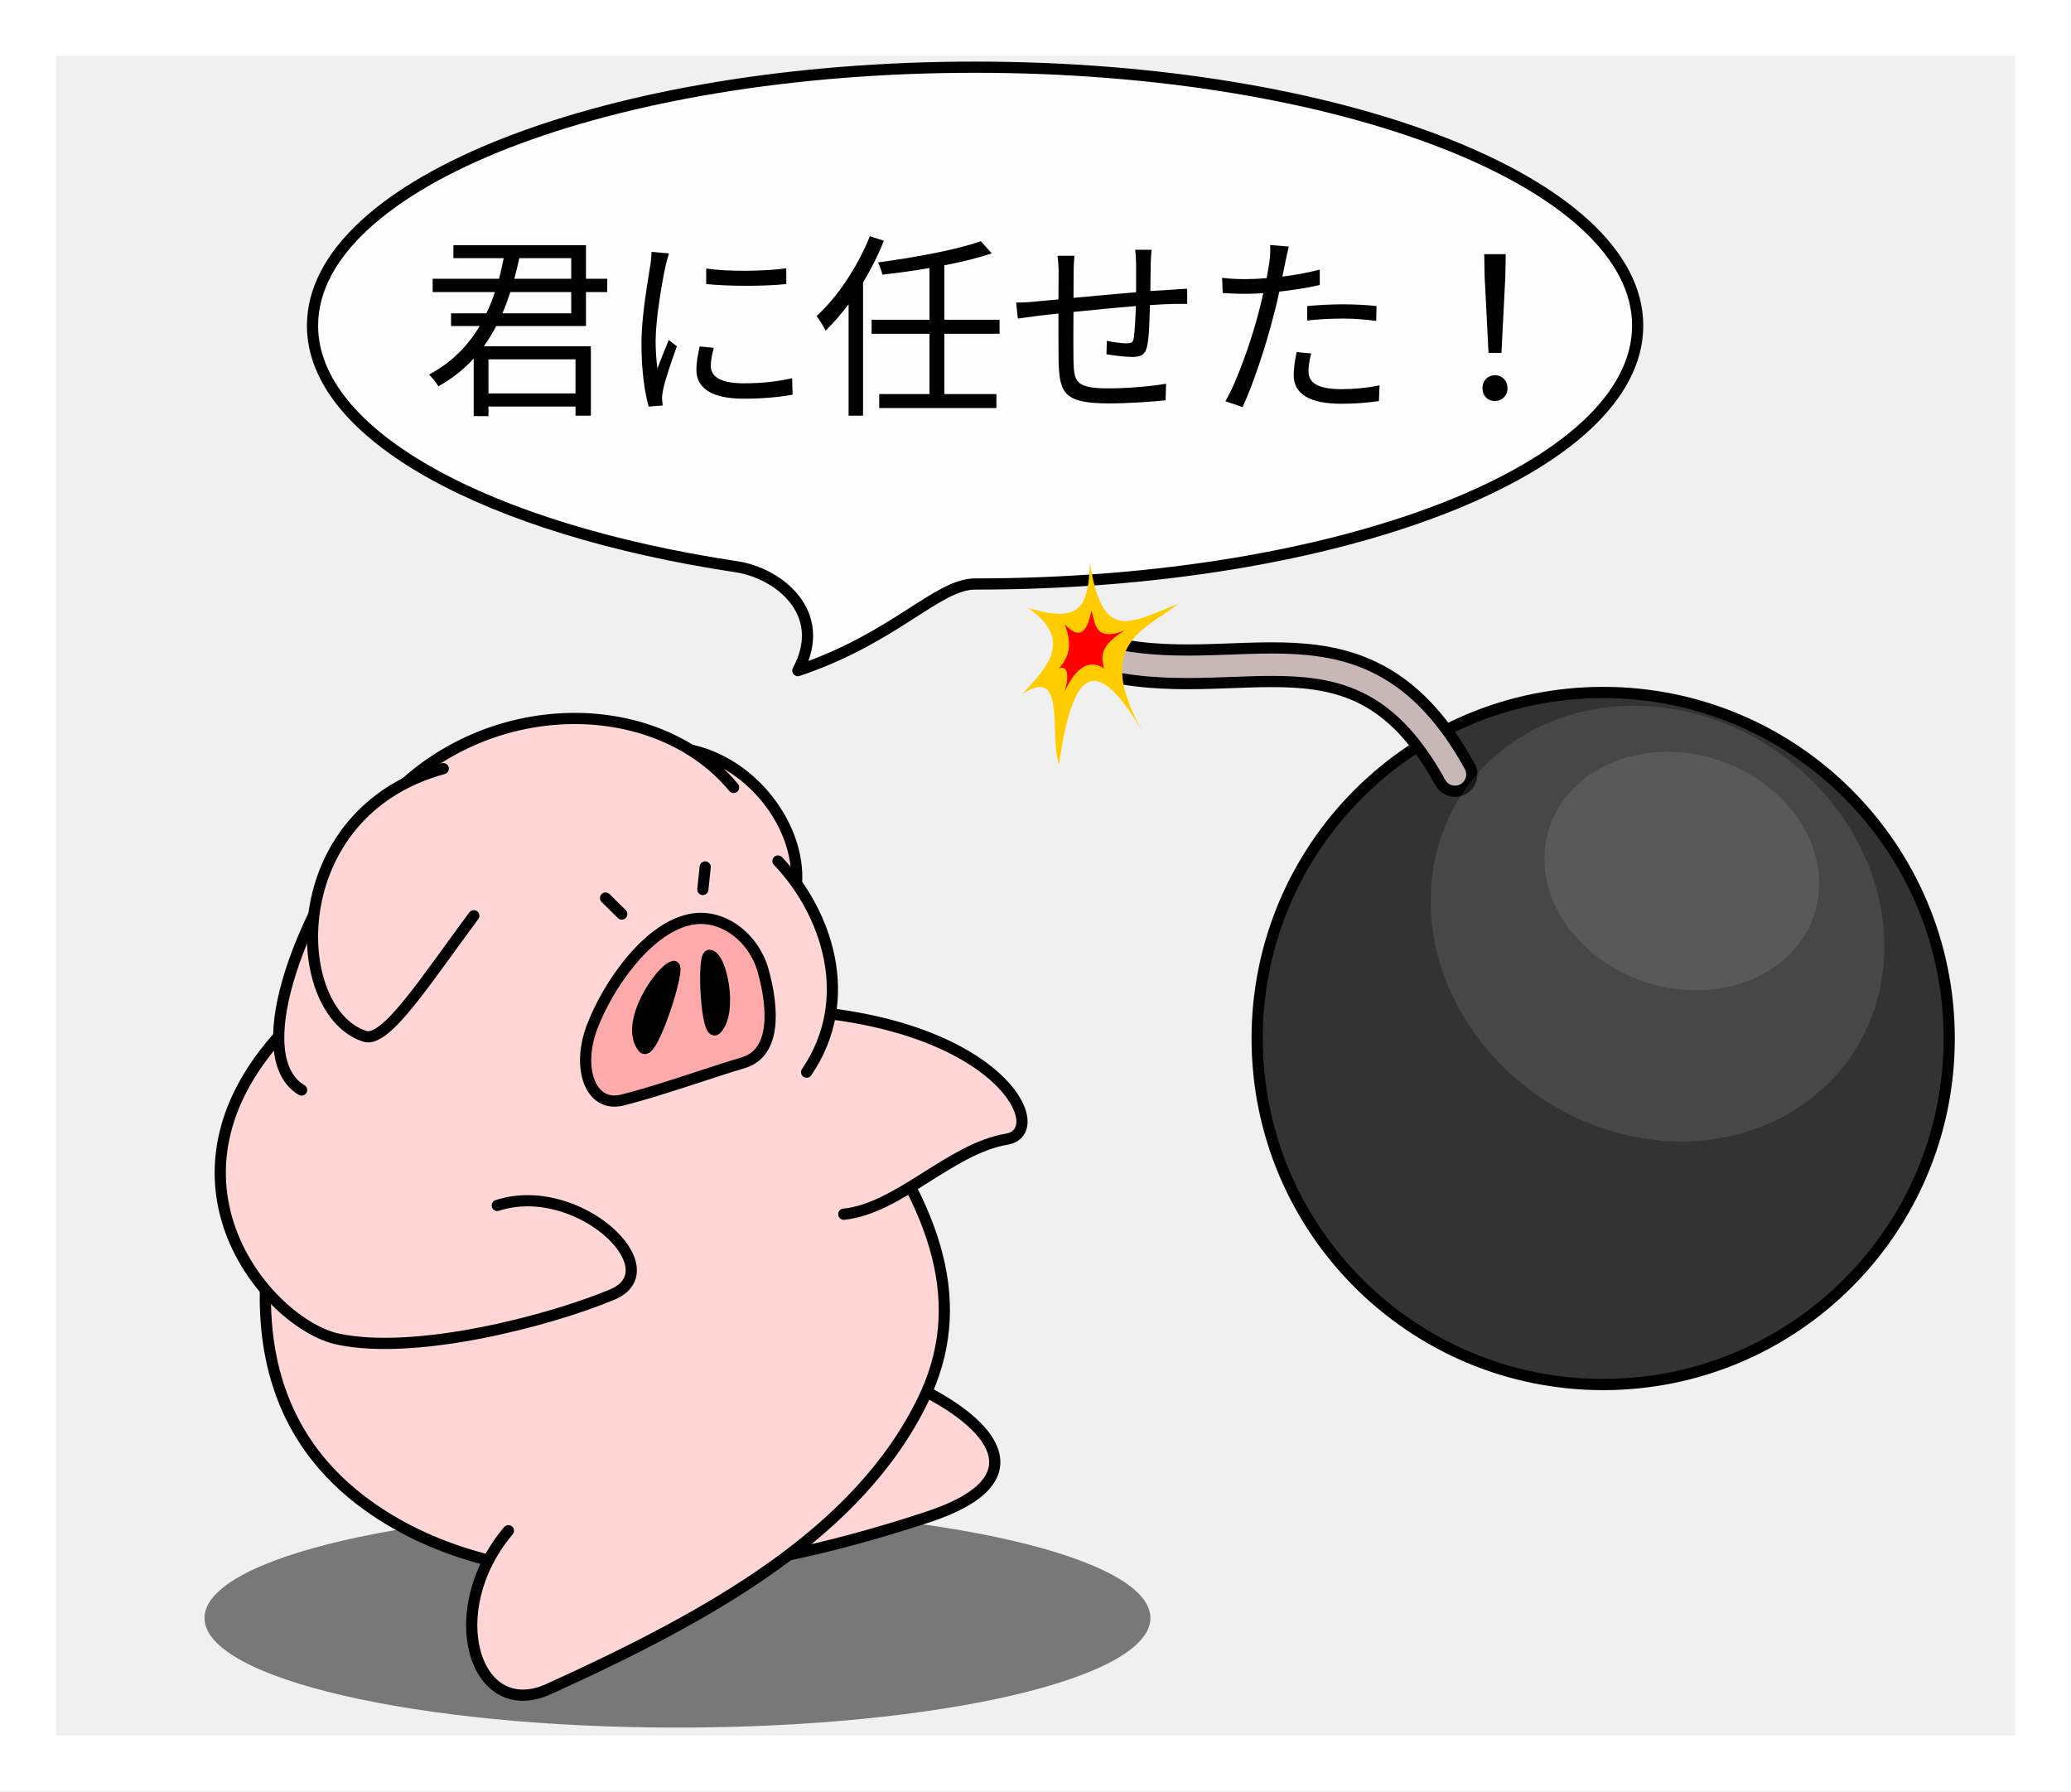
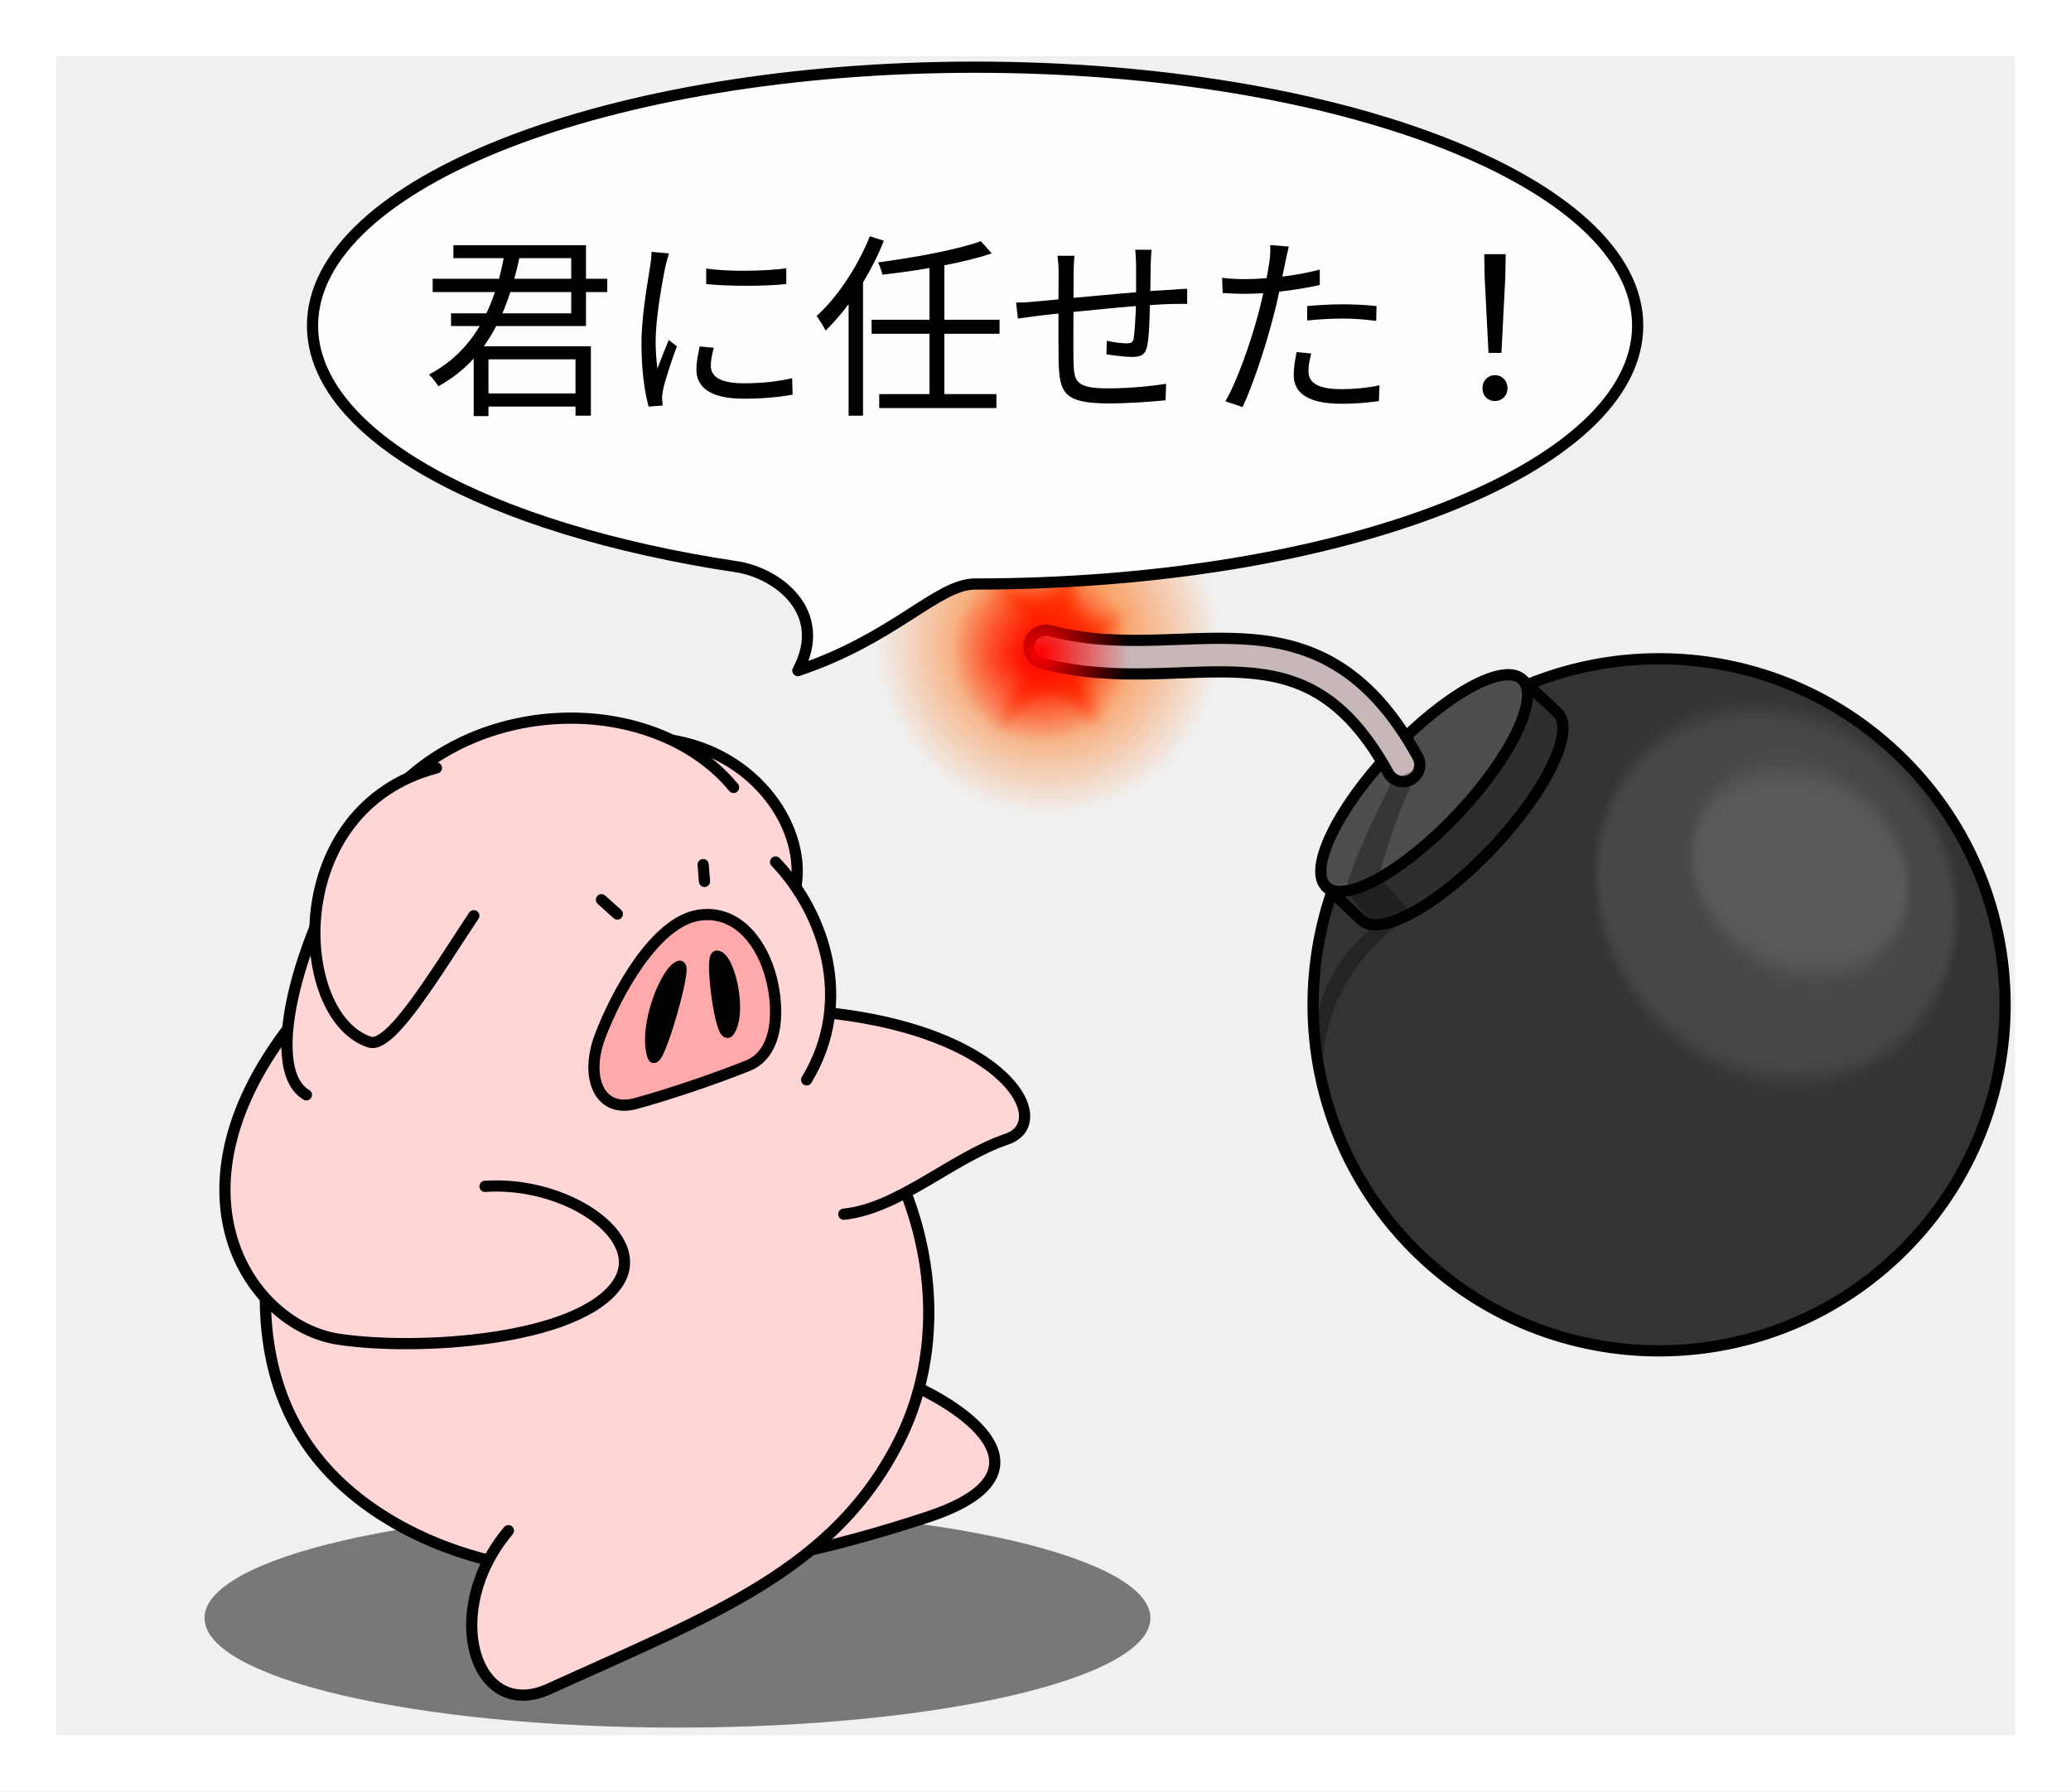
<svg xmlns="http://www.w3.org/2000/svg" xmlns:xlink="http://www.w3.org/1999/xlink" width="370" height="320" id="svg3172" version="1.1">
  <defs id="defs3174">
+     <linearGradient id="linearGradient12978">
+       <stop style="stop-color:#ff6600;stop-opacity:1;" offset="0" id="stop12974" />
+       <stop style="stop-color:#ff6600;stop-opacity:0;" offset="1" id="stop12976" />
+     </linearGradient>
+     <linearGradient id="linearGradient12941">
+       <stop style="stop-color:#ff0000;stop-opacity:1;" offset="0" id="stop12937" />
+       <stop style="stop-color:#ff0000;stop-opacity:0;" offset="1" id="stop12939" />
+     </linearGradient>
    <linearGradient id="linearGradient17681">
      <stop style="stop-color:#000000;stop-opacity:1;" offset="0" id="stop17683" />
      <stop style="stop-color:#000000;stop-opacity:0;" offset="1" id="stop17685" />
    </linearGradient>
    <radialGradient r="32.863" fy="43.845" fx="235.237" cy="43.845" cx="235.237" gradientTransform="matrix(1.985969,-2.691405,-1.081266,-0.7978586,-218.3512,957.9115)" gradientUnits="userSpaceOnUse" id="radialGradient5709" xlink:href="#linearGradient17681" />
    <radialGradient r="25.248" fy="85.957" fx="331.917" cy="85.957" cx="331.917" gradientTransform="matrix(-0.8055121,0.5925793,2.164533,2.94232,417.0141,-171.33)" gradientUnits="userSpaceOnUse" id="radialGradient5712" xlink:href="#linearGradient17681" />
    <radialGradient r="15.439" fy="203.389" fx="172.868" cy="203.389" cx="172.868" gradientTransform="matrix(-0.5469619,-0.8371575,-11.60117,7.579695,2552.308,-1089.854)" gradientUnits="userSpaceOnUse" id="radialGradient5718" xlink:href="#linearGradient17681" />
    <radialGradient r="26.773" fy="84.759" fx="330.547" cy="84.759" cx="330.547" gradientTransform="matrix(-0.8400093,0.542572,2.124547,3.28922,432.0335,-169.9579)" gradientUnits="userSpaceOnUse" id="radialGradient5736" xlink:href="#linearGradient17681" />
    <radialGradient r="15.641" fy="55.276" fx="264.08" cy="55.276" cx="264.08" gradientTransform="matrix(3.764049,-5.758742,-2.215933,-1.448386,-661.5243,1890.019)" gradientUnits="userSpaceOnUse" id="radialGradient5742" xlink:href="#linearGradient17681" />
    <radialGradient r="10.902" fy="57.205" fx="284.747" cy="57.205" cx="284.747" gradientTransform="matrix(-0.9706433,-0.2405237,-2.023602,8.166328,641.4455,-110.4711)" gradientUnits="userSpaceOnUse" id="radialGradient5745" xlink:href="#linearGradient17681" />
    <radialGradient r="17.812" fy="73.007" fx="311.897" cy="73.007" cx="311.897" gradientTransform="matrix(-1.364126,0.6615016,2.504244,5.164167,561.5522,-295.5697)" gradientUnits="userSpaceOnUse" id="radialGradient5793" xlink:href="#linearGradient17681" />
    <radialGradient r="4.25" fy="58.262" fx="618.117" cy="58.262" cx="618.117" gradientTransform="matrix(-0.2674099,-0.9635829,-52.19817,14.48584,3114.243,73.67486)" gradientUnits="userSpaceOnUse" id="radialGradient5796" xlink:href="#linearGradient17681" />
+     <radialGradient xlink:href="#linearGradient12941" id="radialGradient12943" cx="185.53" cy="116.687" fx="185.53" fy="116.687" r="12.047" gradientUnits="userSpaceOnUse" gradientTransform="matrix(1.328572,0,0,1.328572,-60.61556,-38.34019)" />
+     <radialGradient xlink:href="#linearGradient12978" id="radialGradient12980" cx="187.17" cy="114.882" fx="187.17" fy="114.882" r="30.715" gradientUnits="userSpaceOnUse" />
+     <filter style="color-interpolation-filters:sRGB" id="filter13006" x="-0.019" width="1.038" y="-0.019" height="1.038">
+       <feGaussianBlur stdDeviation="0.307" id="feGaussianBlur13008" />
+     </filter>
+     <filter style="color-interpolation-filters:sRGB" id="filter13010" x="-0.012" width="1.024" y="-0.012" height="1.024">
+       <feGaussianBlur stdDeviation="0.307" id="feGaussianBlur13012" />
+     </filter>
+     <filter style="color-interpolation-filters:sRGB" id="filter13030" x="-0.122" width="1.244" y="-0.097" height="1.194">
+       <feGaussianBlur stdDeviation="1.367" id="feGaussianBlur13032" />
+     </filter>
+     <filter style="color-interpolation-filters:sRGB" id="filter13069" x="-0.081" width="1.162" y="-0.085" height="1.17">
+       <feGaussianBlur stdDeviation="1.59" id="feGaussianBlur13071" />
+     </filter>
+     <filter style="color-interpolation-filters:sRGB" id="filter13073" x="-0.049" width="1.097" y="-0.047" height="1.094">
+       <feGaussianBlur stdDeviation="1.592" id="feGaussianBlur13075" />
+     </filter>
  </defs>
  <g id="layer1" transform="translate(0,-732.3622)" style="display:none">
    <path style="display:inline;fill:none;stroke:#0000ff;stroke-width:1px;stroke-linecap:butt;stroke-linejoin:miter;stroke-opacity:1" d="M 10,1042.362 360,742.362" id="path3025" />
    <path style="display:inline;fill:none;stroke:#0000ff;stroke-width:1px;stroke-linecap:butt;stroke-linejoin:miter;stroke-opacity:1" d="M 10,742.362 360,1042.362" id="path3027" />
    <path style="display:inline;fill:none;stroke:#ff0000;stroke-width:1px;stroke-linecap:butt;stroke-linejoin:miter;stroke-opacity:1" d="M 10,732.362 V 1052.362" id="path3006" />
    <path style="display:inline;fill:none;stroke:#ff0000;stroke-width:1px;stroke-linecap:butt;stroke-linejoin:miter;stroke-opacity:1" d="M 360,732.362 V 1052.362" id="path3010" />
    <path style="display:inline;fill:none;stroke:#ff0000;stroke-width:1px;stroke-linecap:butt;stroke-linejoin:miter;stroke-opacity:1" d="m 0,742.362 370,3e-5" id="path3016" />
    <path style="display:inline;fill:none;stroke:#ff0000;stroke-width:1px;stroke-linecap:butt;stroke-linejoin:miter;stroke-opacity:1" d="M 0,1042.362 H 370" id="path3018" />
  </g>
-   <g id="layer12" style="display:inline">
+   <g id="layer12" style="display:none">
    <flowRoot xml:space="preserve" id="flowRoot2061" style="font-style:normal;font-variant:normal;font-weight:normal;font-stretch:normal;font-size:21.333px;line-height:1;font-family:'UD Digi Kyokasho NP-R';-inkscape-font-specification:'UD Digi Kyokasho NP-R';letter-spacing:0px;word-spacing:0px;fill:#000000;fill-opacity:1;stroke:none">
      <flowRegion id="flowRegion2063">
        <rect id="rect2065" width="199.565" height="613.586" x="-219.422" y="-55.3" />
      </flowRegion>
      <flowPara id="flowPara2067" />
    </flowRoot>
-     <path style="fill:#ffffff;fill-opacity:0.75;stroke:#808080;stroke-width:1px;stroke-opacity:1" d="m 972.727,337.651 v 0 l -3.069,-17.447 7.119,-0.329 z" id="path2" />
-     <path style="fill:#ffffff;fill-opacity:0.75;stroke:#808080;stroke-width:1px;stroke-opacity:1" d="m 976.777,319.875 -7.119,0.329 -3.105,-17.653 14.281,-0.479 z" id="path4" />
-     <path style="fill:#ffffff;fill-opacity:0.75;stroke:#808080;stroke-width:1px;stroke-opacity:1" d="m 980.834,302.072 -14.281,0.479 -3.141,-17.862 21.485,-0.446 z" id="path6" />
-     <path style="fill:#ffffff;fill-opacity:0.75;stroke:#808080;stroke-width:1px;stroke-opacity:1" d="m 1002.285,373.733 -62.717,5.409 4.372,-195.625 64.733,3.252 z" id="path8" />
-     <path style="fill:#ffffff;fill-opacity:0.75;stroke:#808080;stroke-width:1px;stroke-opacity:1" d="m 984.897,284.243 -21.485,0.446 -3.179,-18.075 28.733,-0.228 z" id="path10" />
-     <path style="fill:#ffffff;fill-opacity:0.75;stroke:#808080;stroke-width:1px;stroke-opacity:1" d="m 988.966,266.386 -28.733,0.228 -3.217,-18.292 36.026,0.179 z" id="path12" />
-     <path style="fill:#ffffff;fill-opacity:0.75;stroke:#808080;stroke-width:1px;stroke-opacity:1" d="m 993.042,248.501 -36.026,-0.179 -3.256,-18.513 43.363,0.781 z" id="path14" />
-     <path style="fill:#ffffff;fill-opacity:0.75;stroke:#808080;stroke-width:1px;stroke-opacity:1" d="m 997.123,230.59 -43.363,-0.781 -3.295,-18.737 50.746,1.579 z" id="path16" />
-     <path style="fill:#ffffff;fill-opacity:0.75;stroke:#808080;stroke-width:1px;stroke-opacity:1" d="m 1001.211,212.651 -50.746,-1.579 -3.336,-18.966 58.176,2.579 z" id="path18" />
-     <path style="fill:#ffffff;fill-opacity:0.75;stroke:#808080;stroke-width:1px;stroke-opacity:1" d="m 1008.673,186.769 -64.733,-3.252 0.38,-16.956 64.906,4.03 z" id="path20" />
-     <path style="fill:#ffffff;fill-opacity:0.75;stroke:#808080;stroke-width:1px;stroke-opacity:1" d="m 1014.23,185.921 -65.166,-3.327 0.399,-17.143 65.342,4.123 z" id="path22" />
-     <path style="fill:#ffffff;fill-opacity:0.75;stroke:#808080;stroke-width:1px;stroke-opacity:1" d="m 892.69,342.348 v 0 l -3.741,-18.421 7.958,-0.367 z" id="path24" />
-     <path style="fill:#ffffff;fill-opacity:0.75;stroke:#808080;stroke-width:1px;stroke-opacity:1" d="m 896.907,323.56 -7.958,0.367 -3.787,-18.65 15.97,-0.535 z" id="path26" />
-     <path style="fill:#ffffff;fill-opacity:0.75;stroke:#808080;stroke-width:1px;stroke-opacity:1" d="m 901.132,304.742 -15.97,0.535 -3.834,-18.884 24.035,-0.499 z" id="path28" />
-     <path style="fill:#ffffff;fill-opacity:0.75;stroke:#808080;stroke-width:1px;stroke-opacity:1" d="m 926.33,380.283 -70.03,6.039 1.374,-207.138 72.577,3.646 z" id="path30" />
-     <path style="fill:#ffffff;fill-opacity:0.75;stroke:#808080;stroke-width:1px;stroke-opacity:1" d="m 905.363,285.894 -24.035,0.499 -3.883,-19.122 32.157,-0.255 z" id="path32" />
-     <path style="fill:#ffffff;fill-opacity:0.75;stroke:#808080;stroke-width:1px;stroke-opacity:1" d="m 909.602,267.016 -32.157,0.255 -3.932,-19.365 40.334,0.201 z" id="path34" />
-     <path style="fill:#ffffff;fill-opacity:0.75;stroke:#808080;stroke-width:1px;stroke-opacity:1" d="m 913.847,248.107 -40.334,-0.201 -3.983,-19.612 48.569,0.874 z" id="path36" />
-     <path style="fill:#ffffff;fill-opacity:0.75;stroke:#808080;stroke-width:1px;stroke-opacity:1" d="m 1041.754,381.495 -65.649,6.212 3.032,-103.482 66.729,-1.38 z" id="path38" />
-     <path style="fill:#ffffff;fill-opacity:0.75;stroke:#808080;stroke-width:1px;stroke-opacity:1" d="m 918.099,229.168 -48.569,-0.874 -4.034,-19.865 56.861,1.769 z" id="path40" />
-     <path style="fill:#ffffff;fill-opacity:0.75;stroke:#808080;stroke-width:1px;stroke-opacity:1" d="m 922.357,210.198 -56.861,-1.769 -4.085,-20.122 65.212,2.89 z" id="path42" />
-     <path style="fill:#ffffff;fill-opacity:0.75;stroke:#808080;stroke-width:1px;stroke-opacity:1" d="m 1052.125,283.141 -13.014,0.273 0.175,-4.311 13.022,-0.231 z" id="path44" />
-     <path style="fill:#ffffff;fill-opacity:0.75;stroke:#808080;stroke-width:1px;stroke-opacity:1" d="m 930.251,182.83 -72.577,-3.646 0.12,-17.996 72.797,4.52 z" id="path46" />
-     <path style="fill:#ffffff;fill-opacity:0.75;stroke:#808080;stroke-width:1px;stroke-opacity:1" d="m 935.274,181.89 -73.152,-3.735 0.135,-18.207 73.377,4.63 z" id="path48" />
-     <path style="fill:#ffffff;fill-opacity:0.75;stroke:#808080;stroke-width:1px;stroke-opacity:1" d="m 1065.212,283.46 -13.177,0.282 0.188,-4.409 13.187,-0.239 z" id="path50" />
-     <path style="fill:#ffffff;fill-opacity:0.75;stroke:#808080;stroke-width:1px;stroke-opacity:1" d="m 802.961,347.613 v 0 l -4.558,-19.508 8.955,-0.413 z" id="path52" />
-     <path style="fill:#ffffff;fill-opacity:0.75;stroke:#808080;stroke-width:1px;stroke-opacity:1" d="m 807.358,327.692 -8.955,0.413 -4.618,-19.767 17.977,-0.602 z" id="path54" />
-     <path style="fill:#ffffff;fill-opacity:0.75;stroke:#808080;stroke-width:1px;stroke-opacity:1" d="m 811.762,307.736 -17.977,0.602 -4.68,-20.03 27.069,-0.562 z" id="path56" />
-     <path style="fill:#ffffff;fill-opacity:0.75;stroke:#808080;stroke-width:1px;stroke-opacity:1" d="m 841.474,387.601 -78.699,6.787 -2.437,-220.093 81.937,4.116 z" id="path58" />
-     <path style="fill:#ffffff;fill-opacity:0.75;stroke:#808080;stroke-width:1px;stroke-opacity:1" d="m 816.174,287.746 -27.069,0.562 -4.742,-20.298 36.231,-0.287 z" id="path60" />
-     <path style="fill:#ffffff;fill-opacity:0.75;stroke:#808080;stroke-width:1px;stroke-opacity:1" d="m 820.594,267.723 -36.231,0.287 -4.806,-20.572 45.464,0.227 z" id="path62" />
-     <path style="fill:#ffffff;fill-opacity:0.75;stroke:#808080;stroke-width:1px;stroke-opacity:1" d="m 825.021,247.665 -45.464,-0.227 -4.872,-20.851 54.771,0.985 z" id="path64" />
-     <path style="fill:#ffffff;fill-opacity:0.75;stroke:#808080;stroke-width:1px;stroke-opacity:1" d="m 962.191,389.023 -73.938,6.996 1.396,-109.945 75.33,-1.557 z" id="path66" />
-     <path style="fill:#ffffff;fill-opacity:0.75;stroke:#808080;stroke-width:1px;stroke-opacity:1" d="m 829.456,227.572 -54.771,-0.985 -4.938,-21.137 64.151,1.996 z" id="path68" />
-     <path style="fill:#ffffff;fill-opacity:0.75;stroke:#808080;stroke-width:1px;stroke-opacity:1" d="m 833.898,207.446 -64.151,-1.996 -5.007,-21.428 73.608,3.263 z" id="path70" />
-     <path style="fill:#ffffff;fill-opacity:0.75;stroke:#808080;stroke-width:1px;stroke-opacity:1" d="m 1080.556,389.126 -68.289,7.058 4.013,-110.847 69.445,-1.531 z" id="path72" />
-     <path style="fill:#ffffff;fill-opacity:0.75;stroke:#808080;stroke-width:1px;stroke-opacity:1" d="m 970.002,284.865 -14.689,0.308 0.114,-4.58 14.7,-0.261 z" id="path74" />
-     <path style="fill:#ffffff;fill-opacity:0.75;stroke:#808080;stroke-width:1px;stroke-opacity:1" d="m 842.275,178.411 -81.937,-4.116 -0.212,-19.172 82.219,5.105 z" id="path76" />
-     <path style="fill:#ffffff;fill-opacity:0.75;stroke:#808080;stroke-width:1px;stroke-opacity:1" d="m 846.59,177.362 -82.703,-4.222 -0.203,-19.411 82.991,5.236 z" id="path78" />
-     <path style="fill:#ffffff;fill-opacity:0.75;stroke:#808080;stroke-width:1px;stroke-opacity:1" d="m 981.959,285.245 -14.916,0.32 0.127,-4.691 14.927,-0.271 z" id="path80" />
-     <path style="fill:#ffffff;fill-opacity:0.75;stroke:#808080;stroke-width:1px;stroke-opacity:1" d="m 872.526,397.507 -83.902,7.938 -0.726,-117.268 85.709,-1.771 z" id="path82" />
-     <path style="fill:#ffffff;fill-opacity:0.75;stroke:#808080;stroke-width:1px;stroke-opacity:1" d="m 997.735,397.686 -77.572,8.016 2.222,-118.295 79.098,-1.744 z" id="path84" />
-     <path style="fill:#ffffff;fill-opacity:0.75;stroke:#808080;stroke-width:1px;stroke-opacity:1" d="m 877.005,286.817 -16.71,0.35 0.036,-4.885 16.724,-0.297 z" id="path86" />
-     <path style="fill:#ffffff;fill-opacity:0.75;stroke:#808080;stroke-width:1px;stroke-opacity:1" d="m 887.401,287.272 -17.022,0.365 0.046,-5.011 17.037,-0.309 z" id="path88" />
-     <path style="fill:#ffffff;fill-opacity:0.75;stroke:#808080;stroke-width:1px;stroke-opacity:1" d="m 903.588,407.415 -88.883,9.186 -0.158,-126.816 90.913,-2.004 z" id="path90" />
-     <text xml:space="preserve" style="font-size:15px;line-height:1;font-family:'UD Digi Kyokasho NP-R';fill:#000000;fill-opacity:1;stroke:none" x="589.604" y="4.22" id="text100">
-       <tspan x="589.604" y="4.22" id="tspan92">F: 700</tspan>
-       <tspan x="589.604" y="19.22" id="tspan94">R: 2</tspan>
-       <tspan x="589.604" y="34.22" id="tspan96">V: 74</tspan>
-       <tspan x="589.604" y="49.22" id="tspan98">L: -25</tspan>
-     </text>
+     <path id="ellipse203-7" style="display:inline;fill:#333333;stroke:#000000;stroke-width:2;stroke-miterlimit:4;stroke-dasharray:none;stroke-dashoffset:0" transform="scale(-1,1)" d="M 61.822,55.074 C 61.822,89.215 34.143,116.892 0,116.892 c -34.143,0 -61.822,-27.677 -61.822,-61.818 0,-34.141 27.679,-61.818 61.822,-61.818 34.143,-2.2e-6 61.822,27.677 61.822,61.818 z" />
+     <path style="display:inline;fill:#333333;fill-opacity:1;stroke:#000000;stroke-width:2;stroke-linecap:round;stroke-linejoin:round" d="M 25.483,6.048 C 25.483,10.549 14.074,14.198 6.0189807e-6,14.198 -14.074,14.198 -25.483,10.549 -25.483,6.048 V -2.634 C -25.483,-7.136 -14.074,-10.785 6.0189807e-6,-10.785 14.074,-10.785 25.483,-7.136 25.483,-2.634 Z" id="path11844" />
+     <path style="display:inline;fill:#333333;fill-opacity:1;stroke:#000000;stroke-width:2;stroke-linecap:round;stroke-linejoin:round" d="M 25.483,-2.634 C 25.483,1.867 14.074,5.517 6.0189807e-6,5.517 -14.074,5.517 -25.483,1.867 -25.483,-2.634" id="path11923" />
+     <path style="display:inline;opacity:0.3;fill:#000000;fill-opacity:1;stroke:none;stroke-width:2;stroke-linecap:round;stroke-linejoin:round" d="M 25.483,6.048 C 25.483,10.549 14.074,14.198 6e-6,14.198 c -14.074,2e-6 -25.483,-3.649 -25.483,-8.151 v -8.682 c 1e-6,4.501 11.409,8.151 25.483,8.151 14.074,-1e-6 25.483,-3.649 25.483,-8.151 z" id="path11844-7" />
+   </g>
+   <g id="g11826" style="display:none">
+     <ellipse style="opacity:0.5;fill:#000000;stroke:none;stroke-width:8;stroke-linecap:round;stroke-linejoin:round" id="ellipse11794" cx="121.033" cy="289.044" rx="84.495" ry="19.574" />
+     <path style="display:inline;fill:#ffd5d5;stroke:#000000;stroke-width:2;stroke-linecap:round;stroke-linejoin:round;stroke-opacity:1" d="m 163.293,247.54 c 14.318,6.751 22.474,16.839 2.596,23.415 C 130.531,282.652 93.507,286.84 68.194,270.637 54.116,261.626 37.246,242.187 55.149,196.372" id="path11796" />
+     <path style="display:inline;fill:#ffd5d5;stroke:#000000;stroke-width:2;stroke-linecap:round;stroke-linejoin:round;stroke-opacity:1" d="m 151.787,195.329 c 16.24,21.084 21.2,38.132 13.114,54.756 -11.545,23.736 -37.614,38.351 -66.844,51.637 -13.249,6.022 -19.399,-13.877 -7.225,-28.277" id="path11798" />
+     <path id="path11800" d="m 150.747,216.906 c 9.823,-0.997 19.022,-11.707 29.105,-13.401 9.066,-1.523 -3.44,-25.515 -52.236,-23.054" style="display:inline;fill:#ffd5d5;stroke:#000000;stroke-width:2;stroke-linecap:round;stroke-linejoin:round;stroke-opacity:1" />
+     <path style="display:inline;fill:#ffd5d5;stroke:none;stroke-width:2;stroke-linecap:round;stroke-linejoin:round;stroke-opacity:1" d="m 60.37,185.826 66.48,-47.211 13.152,16.677 5.181,24.152 5.095,28.503 -11.326,43.595 -69.49,-4.948 z" id="path11802" />
+     <g id="g11806" style="stroke-width:2.254;stroke-linecap:round;stroke-linejoin:round" transform="matrix(-0.8871419,0,0,0.8871419,284.1007,-14.56986)">
+       <path style="display:inline;fill:#ffd5d5;stroke:#000000;stroke-width:2.254;stroke-linecap:round;stroke-linejoin:round;stroke-opacity:1" d="m 260.649,221.51 c 32.1,31.129 5.701,61.564 -8.486,64.569 -15.583,3.301 -42.235,-3.574 -55.176,-8.956 -12.205,-5.076 6.902,-23.228 23.111,-17.964" id="path11804" />
+     </g>
+     <path style="display:inline;fill:#ffd5d5;stroke:#000000;stroke-width:2;stroke-linecap:round;stroke-linejoin:round;stroke-opacity:1" d="m 122.599,133.835 c 12.531,2.183 21.682,15.595 19.392,26.178" id="path11808" />
+     <path style="display:inline;fill:#ffd5d5;stroke:#000000;stroke-width:2;stroke-linecap:round;stroke-linejoin:round;stroke-opacity:1" d="m 138.991,153.812 c 8.591,8.995 14.121,24.519 5.117,37.718" id="path11810" />
+     <path id="path11812" d="m 131.064,140.671 c -14.616,-17.695 -47.635,-16.83 -64.674,5.827 -13.76,18.297 -22.005,42.555 -12.51,48.224" style="display:inline;fill:#ffd5d5;stroke:#000000;stroke-width:2;stroke-linecap:round;stroke-linejoin:round;stroke-opacity:1" />
+     <path style="display:inline;fill:#ffaaaa;stroke:#000000;stroke-width:2;stroke-linecap:round;stroke-linejoin:round;stroke-opacity:1" d="m 123.72,164.183 c 5.465,-0.889 10.991,3.285 12.65,9.316 1.761,6.402 2.423,14.615 -3.64,16.369 -4.985,1.442 -15.118,5.066 -21.551,6.649 -5.735,1.412 -8.157,-5.735 -5.432,-12.969 2.904,-7.709 10.2,-18.103 17.972,-19.367 z" id="path11814" />
+     <path style="display:inline;fill:#ffd5d5;stroke:#000000;stroke-width:2;stroke-linecap:round;stroke-linejoin:round;stroke-opacity:1" d="m 79.19,137.307 c -28.863,7.868 -27.754,43.355 -14.02,47.82 3.765,1.224 10.88,-9.981 19.478,-21.54" id="path11816" />
+     <path style="display:inline;fill:none;stroke:#000000;stroke-width:2;stroke-linecap:round;stroke-linejoin:round;stroke-opacity:1" d="m 125.987,154.883 -0.417,4.015" id="path11818" />
+     <path style="display:inline;fill:none;stroke:#000000;stroke-width:2;stroke-linecap:round;stroke-linejoin:round;stroke-opacity:1" d="m 111.085,163.285 -2.898,-2.861" id="path11820" />
+     <path style="display:inline;fill:#000000;stroke:#000000;stroke-width:2;stroke-linecap:round;stroke-linejoin:round;stroke-opacity:1" d="m 120.334,172.647 c -2.361,0.626 -8.88,10.267 -5.413,14.511 1.544,1.889 6.859,-14.894 5.413,-14.511 z" id="path11822" />
+     <path style="display:inline;fill:#000000;stroke:#000000;stroke-width:2;stroke-linecap:round;stroke-linejoin:round;stroke-opacity:1" d="m 126.731,170.667 c -1.28,-0.026 -0.552,14.871 1.196,13.194 3.006,-2.883 0.955,-13.15 -1.196,-13.194 z" id="path11824" />
  </g>
  <g id="layer3" style="display:inline">
    <ellipse style="opacity:0.5;fill:#000000;stroke:none;stroke-width:8;stroke-linecap:round;stroke-linejoin:round" id="path237" cx="121.033" cy="289.044" rx="84.495" ry="19.574" />
    <path style="display:inline;fill:#ffd5d5;stroke:#000000;stroke-width:2;stroke-linecap:round;stroke-linejoin:round;stroke-opacity:1" d="m 163.293,247.54 c 14.318,6.751 22.474,16.839 2.596,23.415 C 130.531,282.652 93.507,286.84 68.194,270.637 54.116,261.626 37.246,242.187 55.149,196.372" id="path109" />
-     <path style="display:inline;fill:#ffd5d5;stroke:#000000;stroke-width:2;stroke-linecap:round;stroke-linejoin:round;stroke-opacity:1" d="m 151.787,195.329 c 16.24,21.084 21.2,38.132 13.114,54.756 -11.545,23.736 -37.614,38.351 -66.844,51.637 -13.249,6.022 -19.399,-13.877 -7.225,-28.277" id="path17261-4" />
-     <path id="path17261-5-7" d="m 150.747,216.906 c 9.823,-0.997 19.022,-11.707 29.105,-13.401 9.066,-1.523 -3.44,-25.515 -52.236,-23.054" style="display:inline;fill:#ffd5d5;stroke:#000000;stroke-width:2;stroke-linecap:round;stroke-linejoin:round;stroke-opacity:1" />
+     <path style="display:inline;fill:#ffd5d5;stroke:#000000;stroke-width:2;stroke-linecap:round;stroke-linejoin:round;stroke-opacity:1" d="m 151.787,195.329 c 16.24,21.084 17.306,44.703 9.22,61.327 -11.545,23.736 -33.72,31.779 -62.95,45.065 -13.249,6.022 -19.399,-13.877 -7.225,-28.277" id="path17261-4" />
+     <path id="path17261-5-7" d="m 150.747,216.906 c 9.823,-0.997 19.418,-10.131 29.105,-13.401 10.283,-3.47 -3.44,-25.515 -52.236,-23.054" style="display:inline;fill:#ffd5d5;stroke:#000000;stroke-width:2;stroke-linecap:round;stroke-linejoin:round;stroke-opacity:1" />
    <path style="display:inline;fill:#ffd5d5;stroke:none;stroke-width:2;stroke-linecap:round;stroke-linejoin:round;stroke-opacity:1" d="m 60.37,185.826 66.48,-47.211 13.152,16.677 5.181,24.152 5.095,28.503 -11.326,43.595 -69.49,-4.948 z" id="path17408-1-7" />
    <g id="g26409" style="stroke-width:2.254;stroke-linecap:round;stroke-linejoin:round" transform="matrix(-0.8871419,0,0,0.8871419,284.1007,-14.56986)">
-       <path style="display:inline;fill:#ffd5d5;stroke:#000000;stroke-width:2.254;stroke-linecap:round;stroke-linejoin:round;stroke-opacity:1" d="m 260.649,221.51 c 32.1,31.129 5.701,61.564 -8.486,64.569 -15.583,3.301 -42.235,-3.574 -55.176,-8.956 -12.205,-5.076 6.902,-23.228 23.111,-17.964" id="path26349" />
+       <path style="display:inline;fill:#ffd5d5;stroke:#000000;stroke-width:2.254;stroke-linecap:round;stroke-linejoin:round;stroke-opacity:1" d="m 260.649,221.51 c 27.985,34.695 9.268,61.838 -8.486,64.569 -15.743,2.422 -48.387,0.435 -56.274,-11.151 -6.444,-9.466 10.468,-20.759 26.678,-19.61" id="path26349" />
    </g>
-     <path style="display:inline;fill:#ffd5d5;stroke:#000000;stroke-width:2;stroke-linecap:round;stroke-linejoin:round;stroke-opacity:1" d="m 122.599,133.835 c 12.531,2.183 21.682,15.595 19.392,26.178" id="path17396-1" />
-     <path style="display:inline;fill:#ffd5d5;stroke:#000000;stroke-width:2;stroke-linecap:round;stroke-linejoin:round;stroke-opacity:1" d="m 138.991,153.812 c 8.591,8.995 14.121,24.519 5.117,37.718" id="path17390-8" />
-     <path id="path5977-8" d="m 131.064,140.671 c -14.616,-17.695 -47.635,-16.83 -64.674,5.827 -13.76,18.297 -22.005,42.555 -12.51,48.224" style="display:inline;fill:#ffd5d5;stroke:#000000;stroke-width:2;stroke-linecap:round;stroke-linejoin:round;stroke-opacity:1" />
-     <path style="display:inline;fill:#ffaaaa;stroke:#000000;stroke-width:2;stroke-linecap:round;stroke-linejoin:round;stroke-opacity:1" d="m 123.72,164.183 c 5.465,-0.889 10.991,3.285 12.65,9.316 1.761,6.402 2.423,14.615 -3.64,16.369 -4.985,1.442 -15.118,5.066 -21.551,6.649 -5.735,1.412 -8.157,-5.735 -5.432,-12.969 2.904,-7.709 10.2,-18.103 17.972,-19.367 z" id="path17394-2" />
-     <path style="display:inline;fill:#ffd5d5;stroke:#000000;stroke-width:2;stroke-linecap:round;stroke-linejoin:round;stroke-opacity:1" d="m 79.19,137.307 c -28.863,7.868 -27.754,43.355 -14.02,47.82 3.765,1.224 10.88,-9.981 19.478,-21.54" id="path17398-4" />
-     <path style="display:inline;fill:none;stroke:#000000;stroke-width:2;stroke-linecap:round;stroke-linejoin:round;stroke-opacity:1" d="m 125.987,154.883 -0.417,4.015" id="path17404-5" />
-     <path style="display:inline;fill:none;stroke:#000000;stroke-width:2;stroke-linecap:round;stroke-linejoin:round;stroke-opacity:1" d="m 111.085,163.285 -2.898,-2.861" id="path17406-5" />
-     <path style="display:inline;fill:#000000;stroke:#000000;stroke-width:2;stroke-linecap:round;stroke-linejoin:round;stroke-opacity:1" d="m 120.334,172.647 c -2.361,0.626 -8.88,10.267 -5.413,14.511 1.544,1.889 6.859,-14.894 5.413,-14.511 z" id="path17408-1" />
-     <path style="display:inline;fill:#000000;stroke:#000000;stroke-width:2;stroke-linecap:round;stroke-linejoin:round;stroke-opacity:1" d="m 126.731,170.667 c -1.28,-0.026 -0.552,14.871 1.196,13.194 3.006,-2.883 0.955,-13.15 -1.196,-13.194 z" id="path17410-7" />
+     <path style="display:inline;fill:#ffd5d5;stroke:#000000;stroke-width:2;stroke-linecap:round;stroke-linejoin:round;stroke-opacity:1" d="m 119.435,132.132 c 15.877,2.305 24.932,16.266 22.642,26.849" id="path17396-1" />
+     <path style="display:inline;fill:#ffd5d5;stroke:#000000;stroke-width:2;stroke-linecap:round;stroke-linejoin:round;stroke-opacity:1" d="m 138.561,153.984 c 8.591,8.995 14.121,24.778 5.547,38.923" id="path17390-8" />
+     <path id="path5977-8" d="M 131.064,140.671 C 116.448,122.976 81.708,123.67 66.39,146.498 53.634,165.509 46.623,190.774 54.74,195.582" style="display:inline;fill:#ffd5d5;stroke:#000000;stroke-width:2;stroke-linecap:round;stroke-linejoin:round;stroke-opacity:1" />
+     <path style="display:inline;fill:#ffaaaa;stroke:#000000;stroke-width:2;stroke-linecap:round;stroke-linejoin:round;stroke-opacity:1" d="m 124.839,163.495 c 6.412,-0.975 10.808,4.199 12.65,10.177 1.761,5.714 1.959,14.361 -3.898,16.714 -5.106,2.051 -13.65,5.031 -20.046,6.756 -6.51,1.756 -9.082,-4.726 -6.357,-11.959 2.904,-7.709 9.867,-20.504 17.651,-21.688 z" id="path17394-2" />
+     <path style="display:inline;fill:#ffd5d5;stroke:#000000;stroke-width:2;stroke-linecap:round;stroke-linejoin:round;stroke-opacity:1" d="m 77.973,137.185 c -27.646,7.26 -25.676,44.509 -11.943,48.975 3.765,1.224 11.74,-12.218 18.617,-22.572" id="path17398-4" />
+     <path style="display:inline;fill:none;stroke:#000000;stroke-width:2;stroke-linecap:round;stroke-linejoin:round;stroke-opacity:1" d="m 125.622,154.457 0.242,2.997" id="path17404-5" />
+     <path style="display:inline;fill:none;stroke:#000000;stroke-width:2;stroke-linecap:round;stroke-linejoin:round;stroke-opacity:1" d="m 110.294,163.285 -2.837,-2.557" id="path17406-5" />
+     <path style="display:inline;fill:#000000;stroke:#000000;stroke-width:2;stroke-linecap:round;stroke-linejoin:round;stroke-opacity:1" d="m 121.423,172.611 c -2.361,0.626 -6.515,10.825 -4.769,16.102 0.767,2.316 6.215,-16.485 4.769,-16.102 z" id="path17408-1" />
+     <path style="display:inline;fill:#000000;stroke:#000000;stroke-width:2;stroke-linecap:round;stroke-linejoin:round;stroke-opacity:1" d="m 128.079,170.804 c -1.28,-0.026 0.744,15.43 2.143,13.452 2.403,-3.399 0.008,-13.408 -2.143,-13.452 z" id="path17410-7" />
+   </g>
+   <g id="g11842" style="display:none">
+     <ellipse transform="scale(-1,1)" id="ellipse11828" style="display:inline;fill:#333333;stroke:#000000;stroke-width:2;stroke-miterlimit:4;stroke-dasharray:none;stroke-dashoffset:0" cx="-286.42" cy="185.518" rx="61.822" ry="61.818" />
+     <path style="display:inline;fill:none;stroke:#000000;stroke-width:8;stroke-linecap:round;stroke-linejoin:round;stroke-opacity:1" d="m 259.948,138.351 c -16.835,-30.63 -38.571,-14.359 -63.807,-21.064" id="path11830" />
+     <path style="display:inline;fill:none;stroke:#c8b7b7;stroke-width:4;stroke-linecap:round;stroke-linejoin:round;stroke-opacity:1" d="m 259.948,138.351 c -16.835,-30.63 -38.571,-14.359 -63.807,-21.064" id="path11832" />
+     <path id="path11834" d="m 194.717,100.525 c 2.255,14.492 7.111,10.685 15.798,7.348 -6.092,4.772 -15.098,7.008 -6.521,22.595 -8.06,-13.479 -12.263,-11.593 -14.788,6.062 -1.814,-5.023 1.433,-17.946 -6.613,-12.491 4.758,-5.045 9.108,-9.812 1.102,-15.431 9.345,2.808 10.762,-0.136 11.022,-8.083 z" style="display:inline;fill:#ffcc00;stroke:none" />
+     <path id="path11836" d="m 194.98,109.14 c 0.705,1.638 0.248,5.708 5.91,3.507 -4.163,2.584 -4.283,4.392 -3.637,6.754 -2.695,-1.702 -4.977,-0.229 -7.079,4.157 1.082,-3.42 0.241,-4.812 -1.039,-4.092 2.191,-2.468 2.288,-4.634 1.104,-7.924 3.092,3.27 4.13,0.53 4.741,-2.403 z" style="display:inline;fill:#ff0000;stroke:none" />
+     <ellipse style="opacity:0.1;fill:#ffffff;stroke:none;stroke-width:19.835;stroke-linecap:round;stroke-linejoin:round" id="ellipse11838" cx="312.791" cy="105.963" rx="41.083" ry="38.321" transform="matrix(0.981679,0.190542,-0.1031739,0.9946633,0,0)" />
+     <ellipse style="display:inline;opacity:0.1;fill:#ffffff;stroke:none;stroke-width:11.406;stroke-linecap:round;stroke-linejoin:round" id="ellipse11840" cx="316.805" cy="101.537" rx="24.793" ry="20.997" transform="matrix(0.9849594,0.1727861,-0.1140205,0.9934784,0,0)" />
+   </g>
+   <g id="g213" style="display:inline">
+     <path id="path211" d="m 192.226,96.92 c -1.361,10.931 -1.818,17.583 9.524,12.457 -8.982,5.682 -10.134,11.62 -5.014,21.039 -7.514,-9.619 -11.689,-9.006 -18.782,0.37 5.729,-11.508 9.191,-13.417 -3.104,-12.697 13.206,-1.952 10.549,-6.355 1.104,-15.324 11.869,7.745 12.736,4.488 16.272,-5.845 z" style="display:inline;fill:#ff0000;stroke:none;filter:url(#filter13030)" />
+     <circle style="display:inline;fill:url(#radialGradient12980);fill-opacity:1;stroke:none;stroke-width:5.099;stroke-linecap:round;stroke-linejoin:round;filter:url(#filter13010)" id="path12112-6" cx="187.17" cy="114.882" r="30.715" />
+     <path id="ellipse203-7-7" style="display:inline;fill:#333333;stroke:#000000;stroke-width:2;stroke-miterlimit:4;stroke-dasharray:none;stroke-dashoffset:0" d="m 253.978,224.46 c 24.83,23.433 63.956,22.298 87.39,-2.534 23.434,-24.832 22.302,-63.958 -2.528,-87.39 -24.83,-23.433 -63.956,-22.298 -87.39,2.534 -23.434,24.832 -22.302,63.958 2.528,87.39 z" />
+     <path style="display:inline;fill:#4d4d4d;fill-opacity:1;stroke:#000000;stroke-width:2;stroke-linecap:round;stroke-linejoin:round" d="m 278.244,127.316 c 3.274,3.09 -1.903,13.892 -11.562,24.127 -9.66,10.236 -20.144,16.029 -23.418,12.939 l -6.314,-5.959 c -3.274,-3.09 1.903,-13.892 11.562,-24.127 9.66,-10.236 20.144,-16.029 23.418,-12.939 z" id="path11844-3" />
+     <path style="display:inline;fill:none;fill-opacity:1;stroke:#000000;stroke-width:2;stroke-linecap:round;stroke-linejoin:round" d="m 271.93,121.357 c 3.274,3.09 -1.903,13.892 -11.562,24.127 -9.66,10.236 -20.144,16.029 -23.418,12.939" id="path11923-2" />
+     <path style="display:inline;opacity:0.4;fill:#000000;fill-opacity:1;stroke:none;stroke-width:2;stroke-linecap:round;stroke-linejoin:round" d="m 278.244,127.316 c 3.274,3.09 -1.903,13.892 -11.562,24.127 -9.66,10.236 -20.144,16.029 -23.418,12.939 l -6.314,-5.959 c 3.274,3.09 13.758,-2.704 23.418,-12.939 9.66,-10.236 14.836,-21.038 11.562,-24.127 z" id="path11844-7-1" />
+     <path style="display:inline;fill:none;stroke:#000000;stroke-width:8;stroke-linecap:round;stroke-linejoin:round;stroke-opacity:1" d="m 250.654,136.63 c -16.835,-30.63 -38.571,-14.359 -63.807,-21.064" id="path205" />
+     <path style="display:inline;fill:none;stroke:#c8b7b7;stroke-width:4;stroke-linecap:round;stroke-linejoin:round;stroke-opacity:1" d="m 250.654,136.63 c -16.835,-30.63 -38.571,-14.359 -63.807,-21.064" id="path207" />
+     <ellipse style="opacity:0.1;fill:#ffffff;stroke:none;stroke-width:19.835;stroke-linecap:round;stroke-linejoin:round;filter:url(#filter13073)" id="path215" cx="356.294" cy="-10.801" rx="41.083" ry="38.321" transform="matrix(0.7149268,0.4055567,-0.3408885,0.7479249,58.90264,23.35584)" />
+     <ellipse style="display:inline;opacity:0.1;fill:#ffffff;stroke:none;stroke-width:11.406;stroke-linecap:round;stroke-linejoin:round;filter:url(#filter13069)" id="path215-2" cx="358.977" cy="-14.357" rx="24.793" ry="20.997" transform="matrix(0.7221329,0.3925821,-0.3490288,0.7441609,57.35369,25.42111)" />
+     <path style="display:inline;opacity:0.3;fill:#000000;fill-opacity:1;stroke:none;stroke-width:2;stroke-linecap:round;stroke-linejoin:round" d="m 253.494,137.233 c -3.281,6.684 -5.442,13.047 -7.123,19.274 l 6.035,6.837 c -12.558,8.198 -17.55,20.7 -15.818,32.875 l -1.388,-7.592 c -1.133,-9.519 3.388,-17.497 10.183,-23.097 l -4.959,-6.648 c 1.612,-6 5.162,-12.918 8.381,-19.606 z" id="path11923-2-3" />
+     <circle style="opacity:1;fill:url(#radialGradient12943);fill-opacity:1;stroke:none;stroke-width:3.2;stroke-linecap:round;stroke-linejoin:round;filter:url(#filter13006)" id="path12112" cx="185.874" cy="116.687" r="19.276" />
  </g>
  <g id="layer4">
    <path style="display:inline;fill:#fefefe;fill-opacity:1;stroke:#000000;stroke-width:2;stroke-linecap:round;stroke-linejoin:round" d="m 55.835,58.165 c 0,19.638 31.445,36.412 75.771,43.082 7.305,1.099 16.546,8.088 10.939,18.549 17.281,-5.772 24.944,-15.469 31.664,-15.469 65.377,0 118.375,-20.668 118.375,-46.162 0,-25.495 -52.998,-46.162 -118.375,-46.162 -65.377,0 -118.375,20.667 -118.375,46.162 z" id="path23824" />
    <text xml:space="preserve" style="font-style:normal;font-variant:normal;font-weight:normal;font-stretch:normal;font-size:34.849px;line-height:1;font-family:'UD Digi Kyokasho NP-R';-inkscape-font-specification:'UD Digi Kyokasho NP-R';letter-spacing:0px;word-spacing:0px;display:inline;fill:#000000;fill-opacity:1;stroke:none;stroke-width:1.307" x="75.425" y="71.47" id="text196">
      <tspan id="tspan194" x="75.425" y="71.47" style="stroke-width:1.307">君に任せた！</tspan>
    </text>
  </g>
-   <g id="g213" style="display:inline">
-     <ellipse transform="scale(-1,1)" id="ellipse203" style="display:inline;fill:#333333;stroke:#000000;stroke-width:2;stroke-miterlimit:4;stroke-dasharray:none;stroke-dashoffset:0" cx="-286.42" cy="185.518" rx="61.822" ry="61.818" />
-     <path style="display:inline;fill:none;stroke:#000000;stroke-width:8;stroke-linecap:round;stroke-linejoin:round;stroke-opacity:1" d="m 259.948,138.351 c -16.835,-30.63 -38.571,-14.359 -63.807,-21.064" id="path205" />
-     <path style="display:inline;fill:none;stroke:#c8b7b7;stroke-width:4;stroke-linecap:round;stroke-linejoin:round;stroke-opacity:1" d="m 259.948,138.351 c -16.835,-30.63 -38.571,-14.359 -63.807,-21.064" id="path207" />
-     <path id="path209" d="m 194.717,100.525 c 2.255,14.492 7.111,10.685 15.798,7.348 -6.092,4.772 -15.098,7.008 -6.521,22.595 -8.06,-13.479 -12.263,-11.593 -14.788,6.062 -1.814,-5.023 1.433,-17.946 -6.613,-12.491 4.758,-5.045 9.108,-9.812 1.102,-15.431 9.345,2.808 10.762,-0.136 11.022,-8.083 z" style="display:inline;fill:#ffcc00;stroke:none" />
-     <path id="path211" d="m 194.98,109.14 c 0.705,1.638 0.248,5.708 5.91,3.507 -4.163,2.584 -4.283,4.392 -3.637,6.754 -2.695,-1.702 -4.977,-0.229 -7.079,4.157 1.082,-3.42 0.241,-4.812 -1.039,-4.092 2.191,-2.468 2.288,-4.634 1.104,-7.924 3.092,3.27 4.13,0.53 4.741,-2.403 z" style="display:inline;fill:#ff0000;stroke:none" />
-     <ellipse style="opacity:0.1;fill:#ffffff;stroke:none;stroke-width:19.835;stroke-linecap:round;stroke-linejoin:round" id="path215" cx="312.791" cy="105.963" rx="41.083" ry="38.321" transform="matrix(0.981679,0.190542,-0.1031739,0.9946633,0,0)" />
-     <ellipse style="display:inline;opacity:0.1;fill:#ffffff;stroke:none;stroke-width:11.406;stroke-linecap:round;stroke-linejoin:round" id="path215-2" cx="316.805" cy="101.537" rx="24.793" ry="20.997" transform="matrix(0.9849594,0.1727861,-0.1140205,0.9934784,0,0)" />
-   </g>
  <g id="layer2" style="display:inline">
    <path style="display:inline;fill:#ffffff;stroke:none" d="M 0,0 V 320 H 370 V 0 L 360,10 V 310 H 10 V 10 H 360 L 370,0 Z" id="path21072" />
  </g>
</svg>
